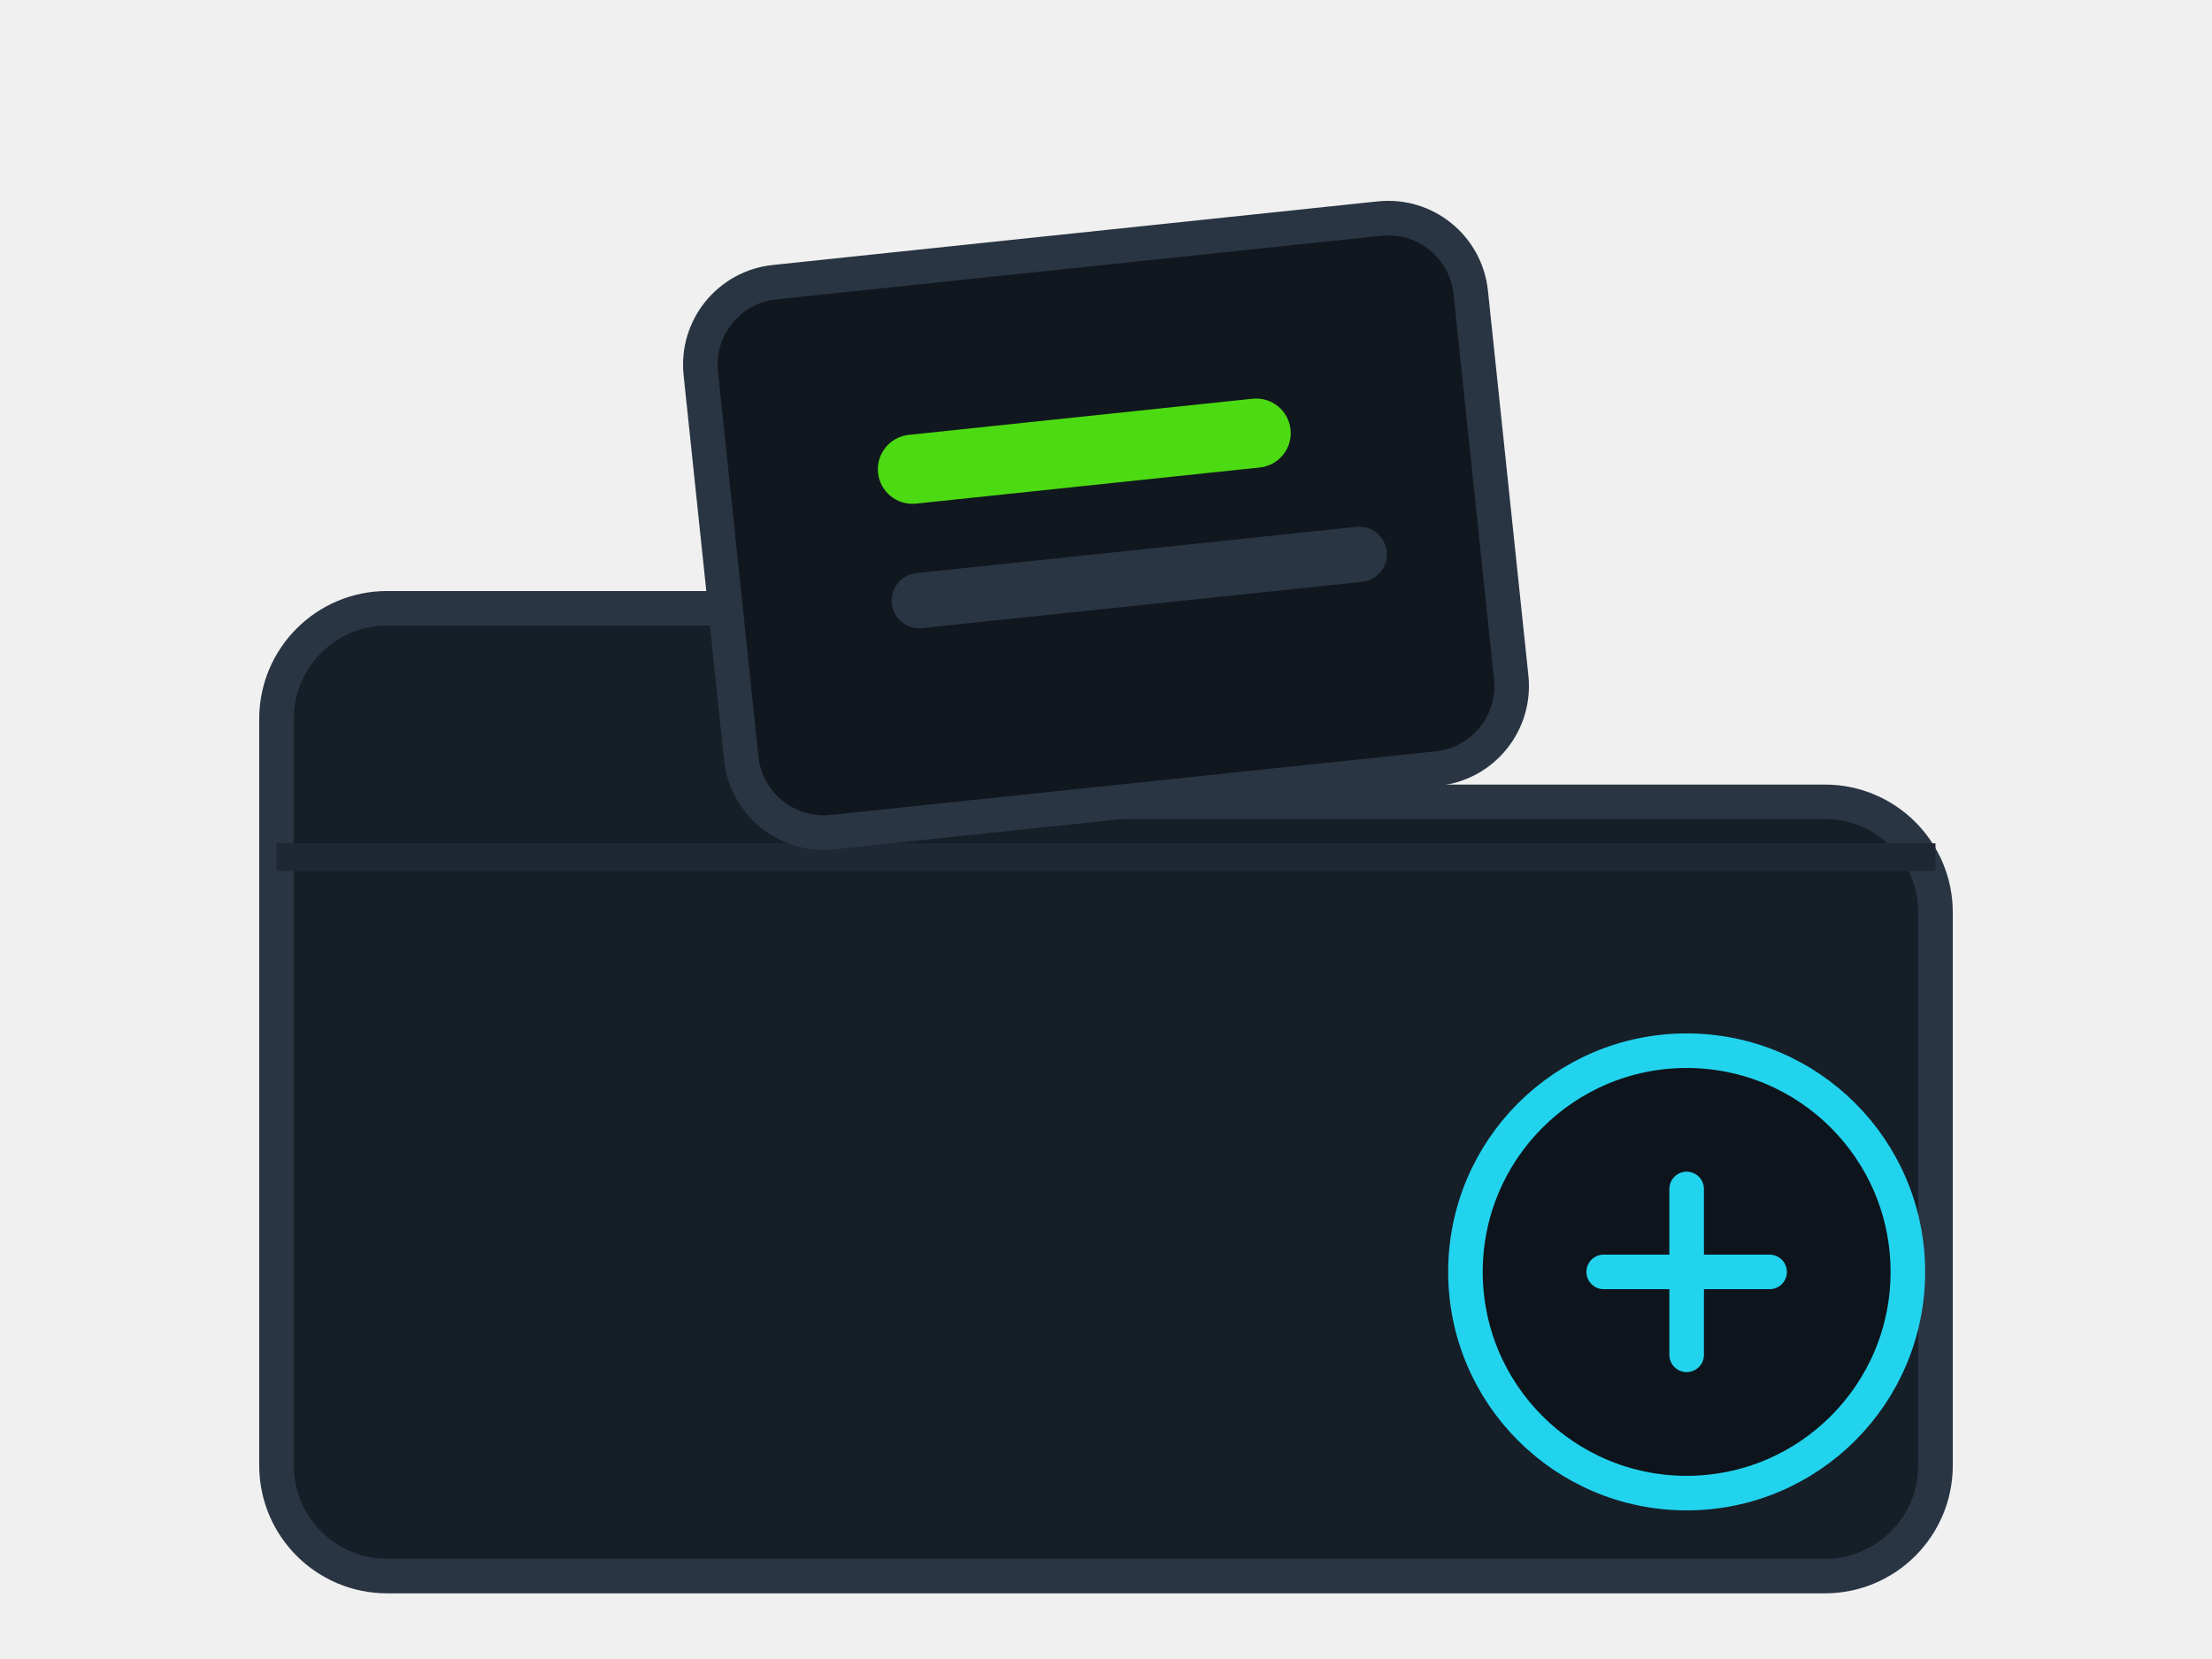
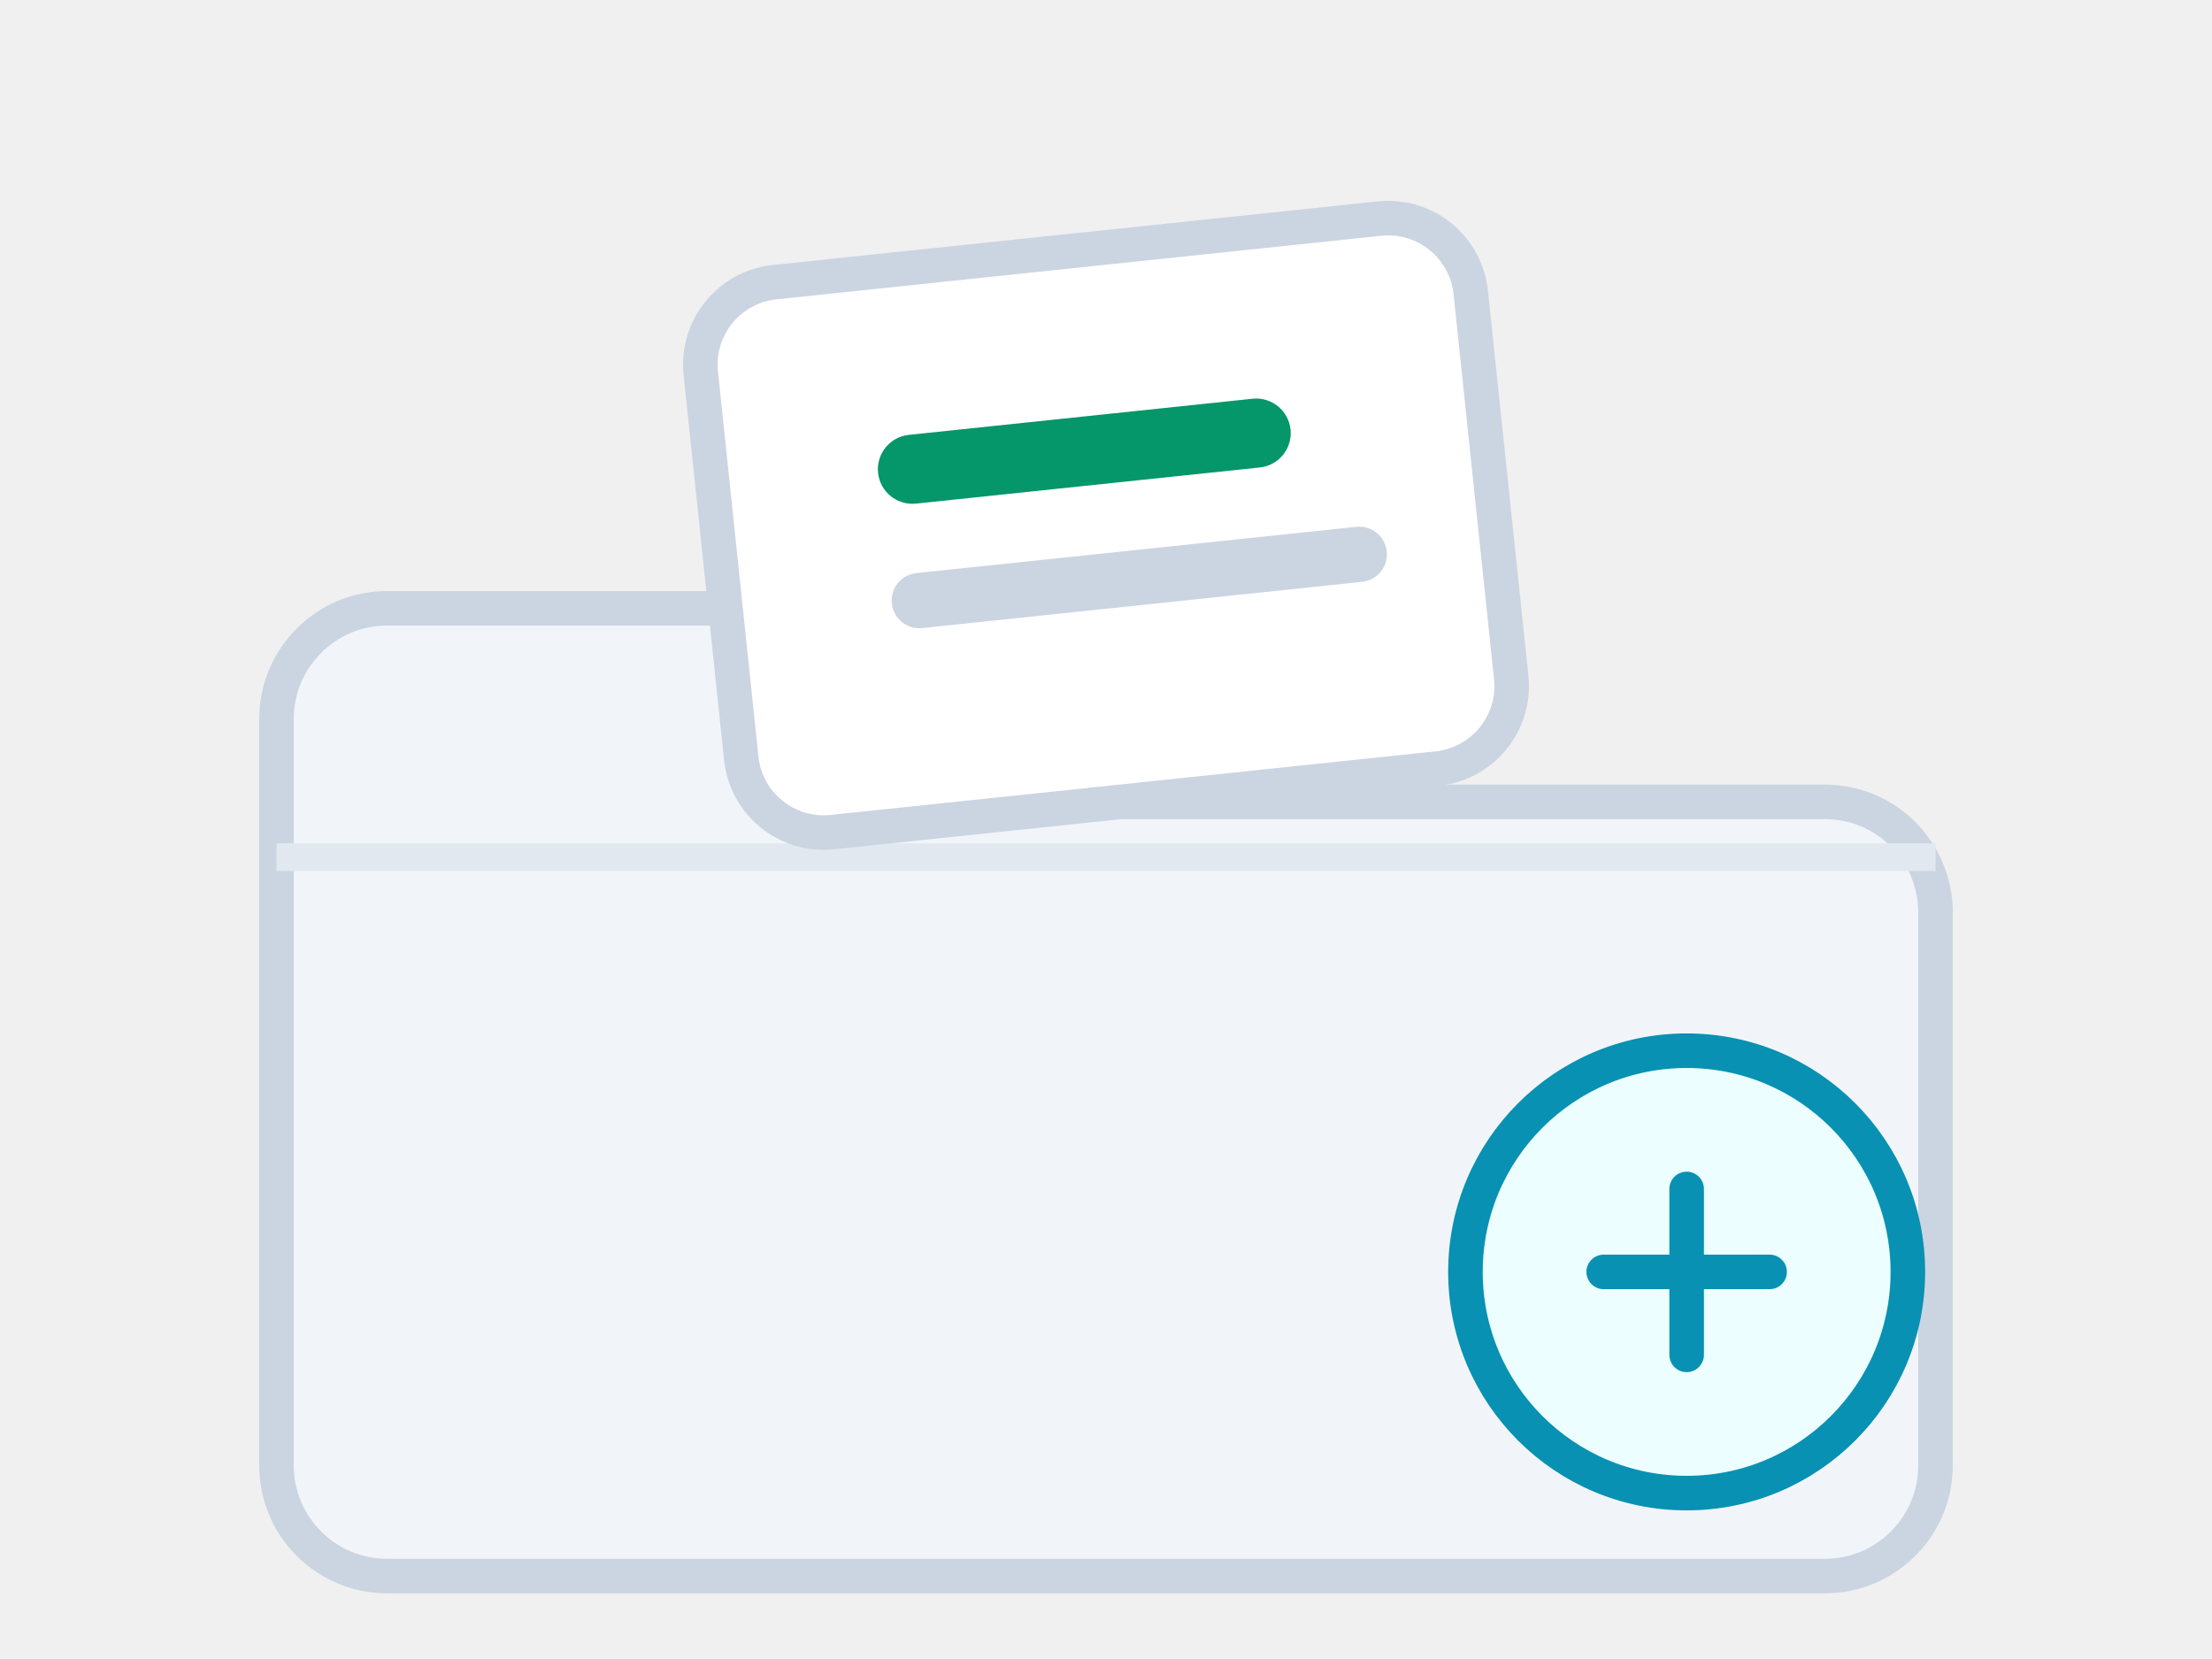
<svg xmlns="http://www.w3.org/2000/svg" viewBox="0 0 160 120" fill="none" role="img" aria-label="Sin documentos">
-   <path d="M28 44 h34 l12 14 h58 a8 8 0 0 1 8 8 v40 a8 8 0 0 1 -8 8 H28 a8 8 0 0 1 -8 -8 V52 a8 8 0 0 1 8 -8 z" fill="#161e27" stroke="#2a3543" stroke-width="2.5" />
-   <path d="M20 62 h120" stroke="#1e2733" stroke-width="2" />
-   <rect x="52" y="18" width="56" height="40" rx="6" fill="#11171f" stroke="#2a3543" stroke-width="2.5" transform="rotate(-6 80 38)" />
-   <rect x="64" y="30" width="30" height="5" rx="2.5" fill="#4cdb12" transform="rotate(-6 80 38)" />
-   <rect x="64" y="40" width="36" height="4" rx="2" fill="#2a3543" transform="rotate(-6 80 38)" />
-   <circle cx="122" cy="92" r="16" fill="#0e141b" stroke="#22d3ee" stroke-width="2.5" />
-   <path d="M116 92 h12 M122 86 v12" stroke="#22d3ee" stroke-width="2.5" stroke-linecap="round" />
+   <path d="M28 44 h34 l12 14 h58 a8 8 0 0 1 8 8 v40 a8 8 0 0 1 -8 8 H28 a8 8 0 0 1 -8 -8 V52 a8 8 0 0 1 8 -8 z" fill="#f1f5f9" stroke="#cbd5e1" stroke-width="2.5" />
+   <path d="M20 62 h120" stroke="#e2e8f0" stroke-width="2" />
+   <rect x="52" y="18" width="56" height="40" rx="6" fill="#ffffff" stroke="#cbd5e1" stroke-width="2.5" transform="rotate(-6 80 38)" />
+   <rect x="64" y="30" width="30" height="5" rx="2.5" fill="#059669" transform="rotate(-6 80 38)" />
+   <rect x="64" y="40" width="36" height="4" rx="2" fill="#cbd5e1" transform="rotate(-6 80 38)" />
+   <circle cx="122" cy="92" r="16" fill="#ecfeff" stroke="#0891b2" stroke-width="2.5" />
+   <path d="M116 92 h12 M122 86 v12" stroke="#0891b2" stroke-width="2.5" stroke-linecap="round" />
</svg>
